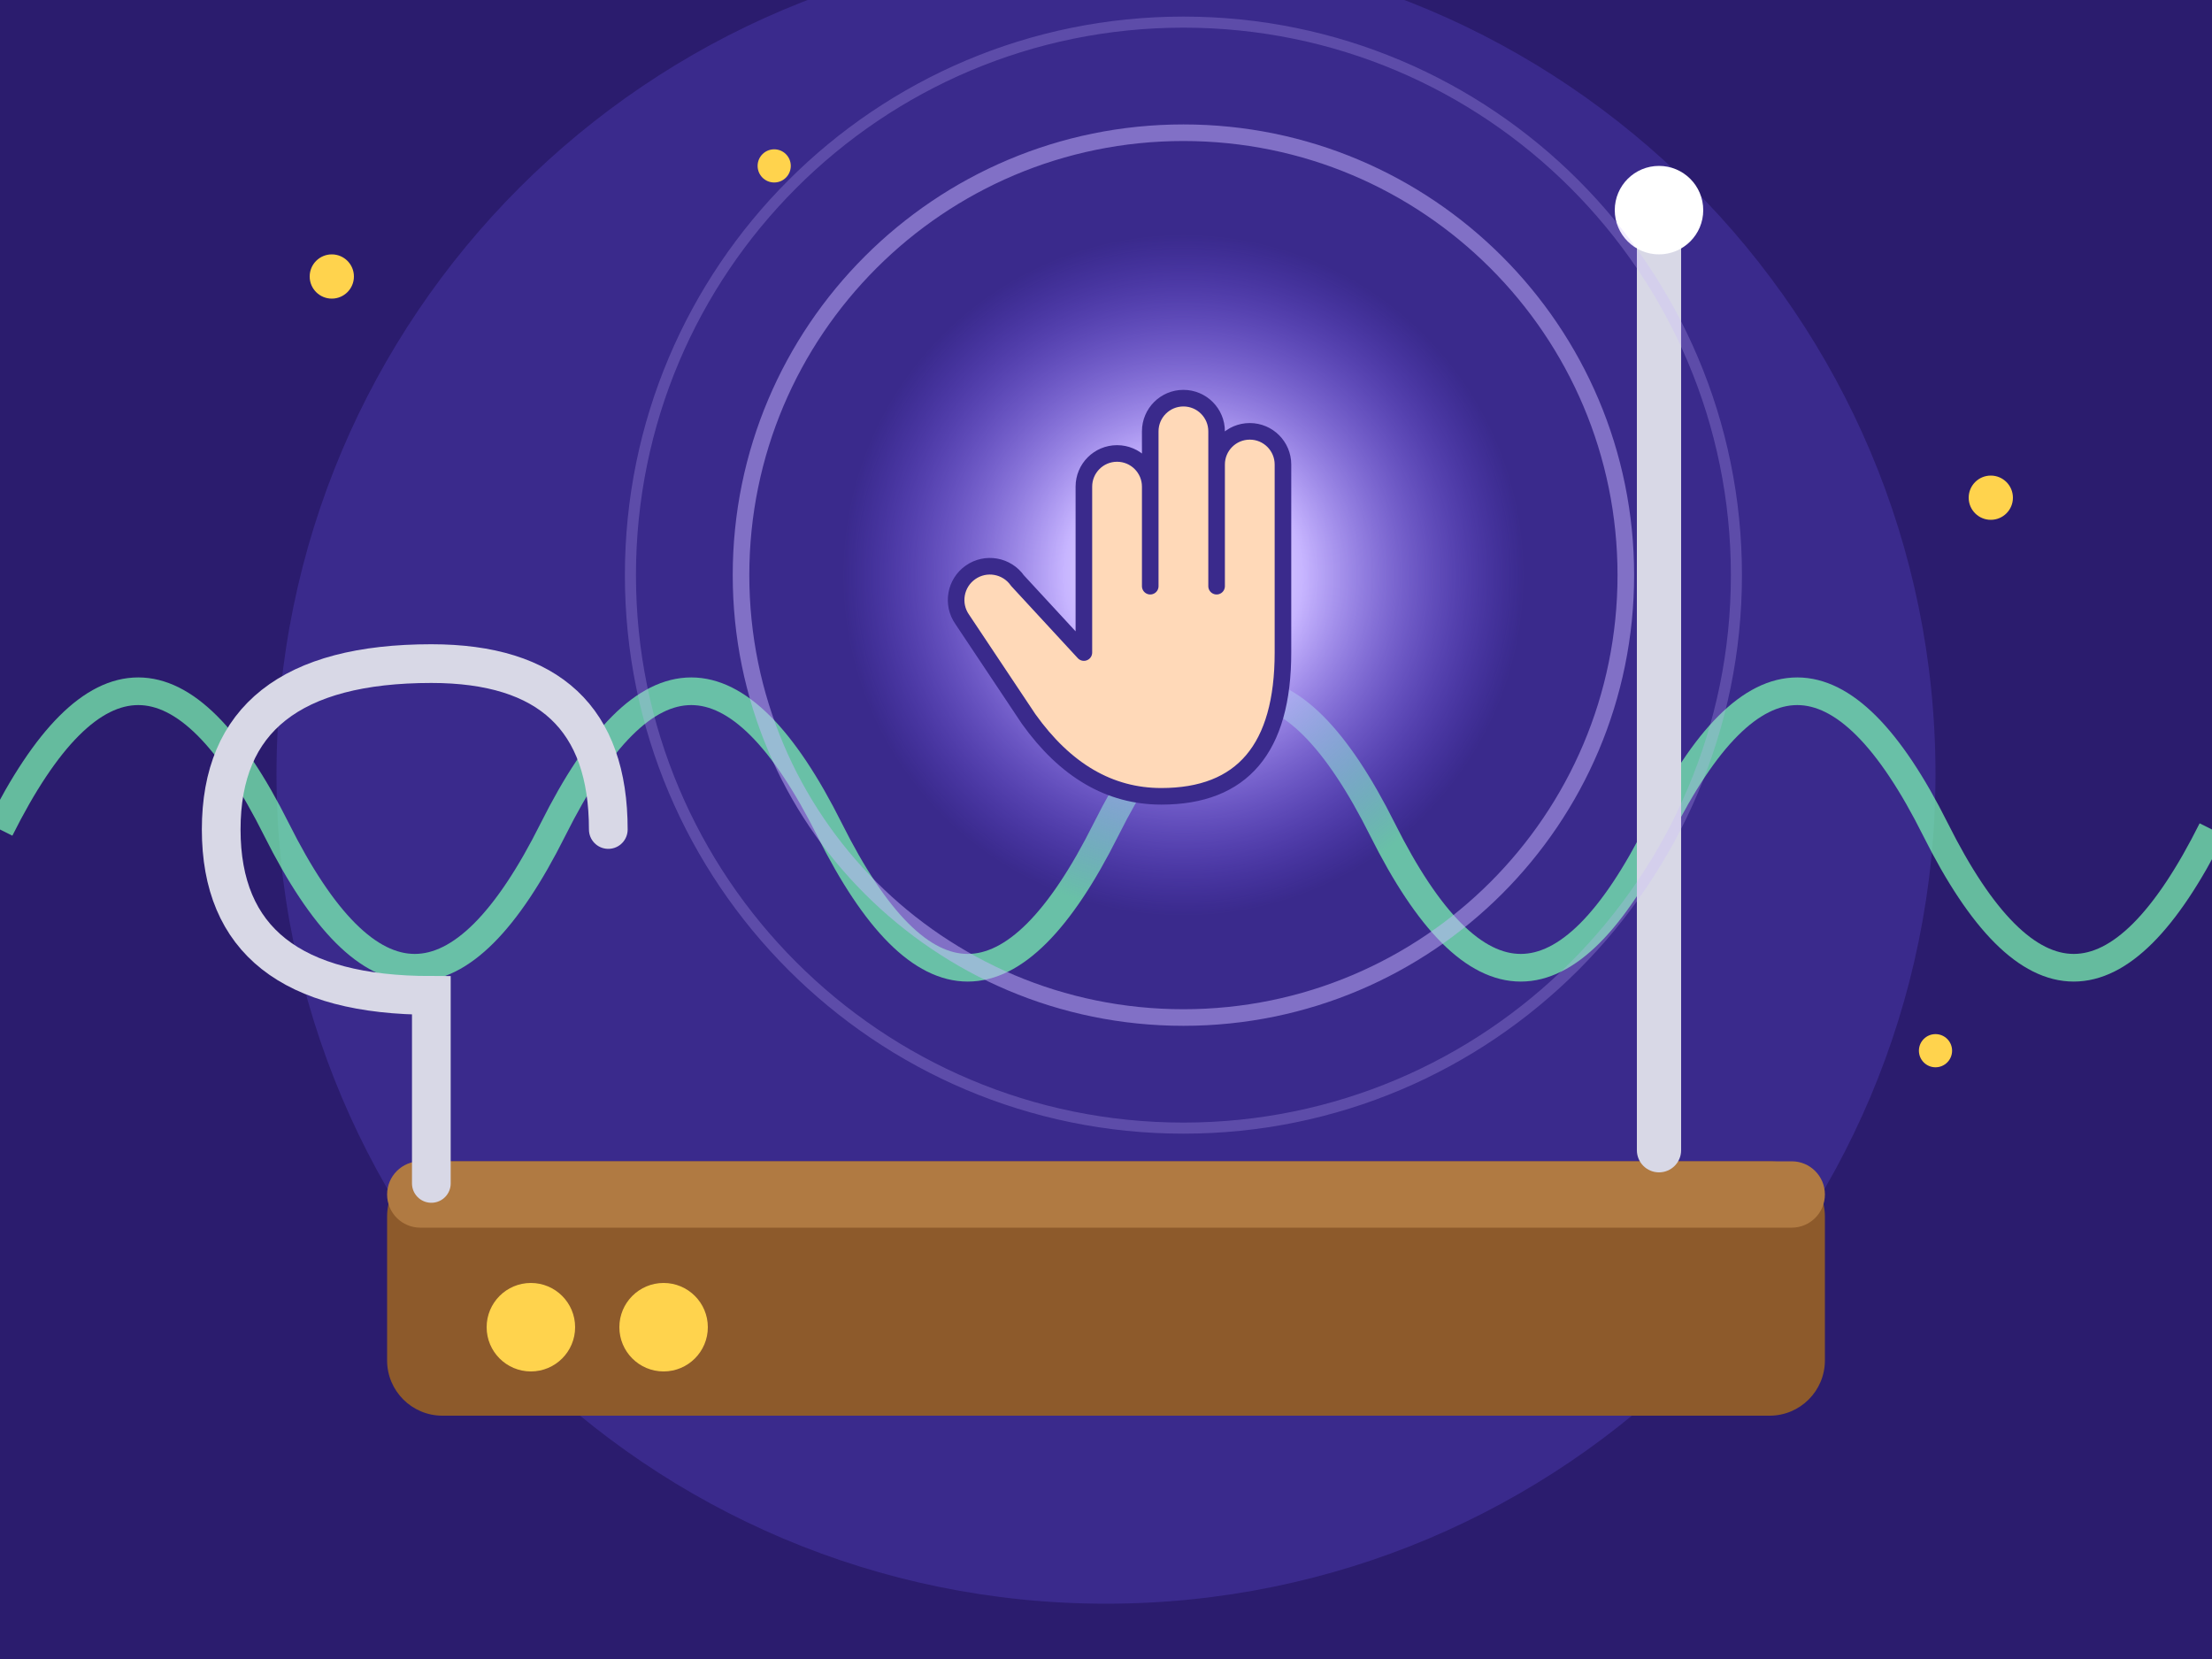
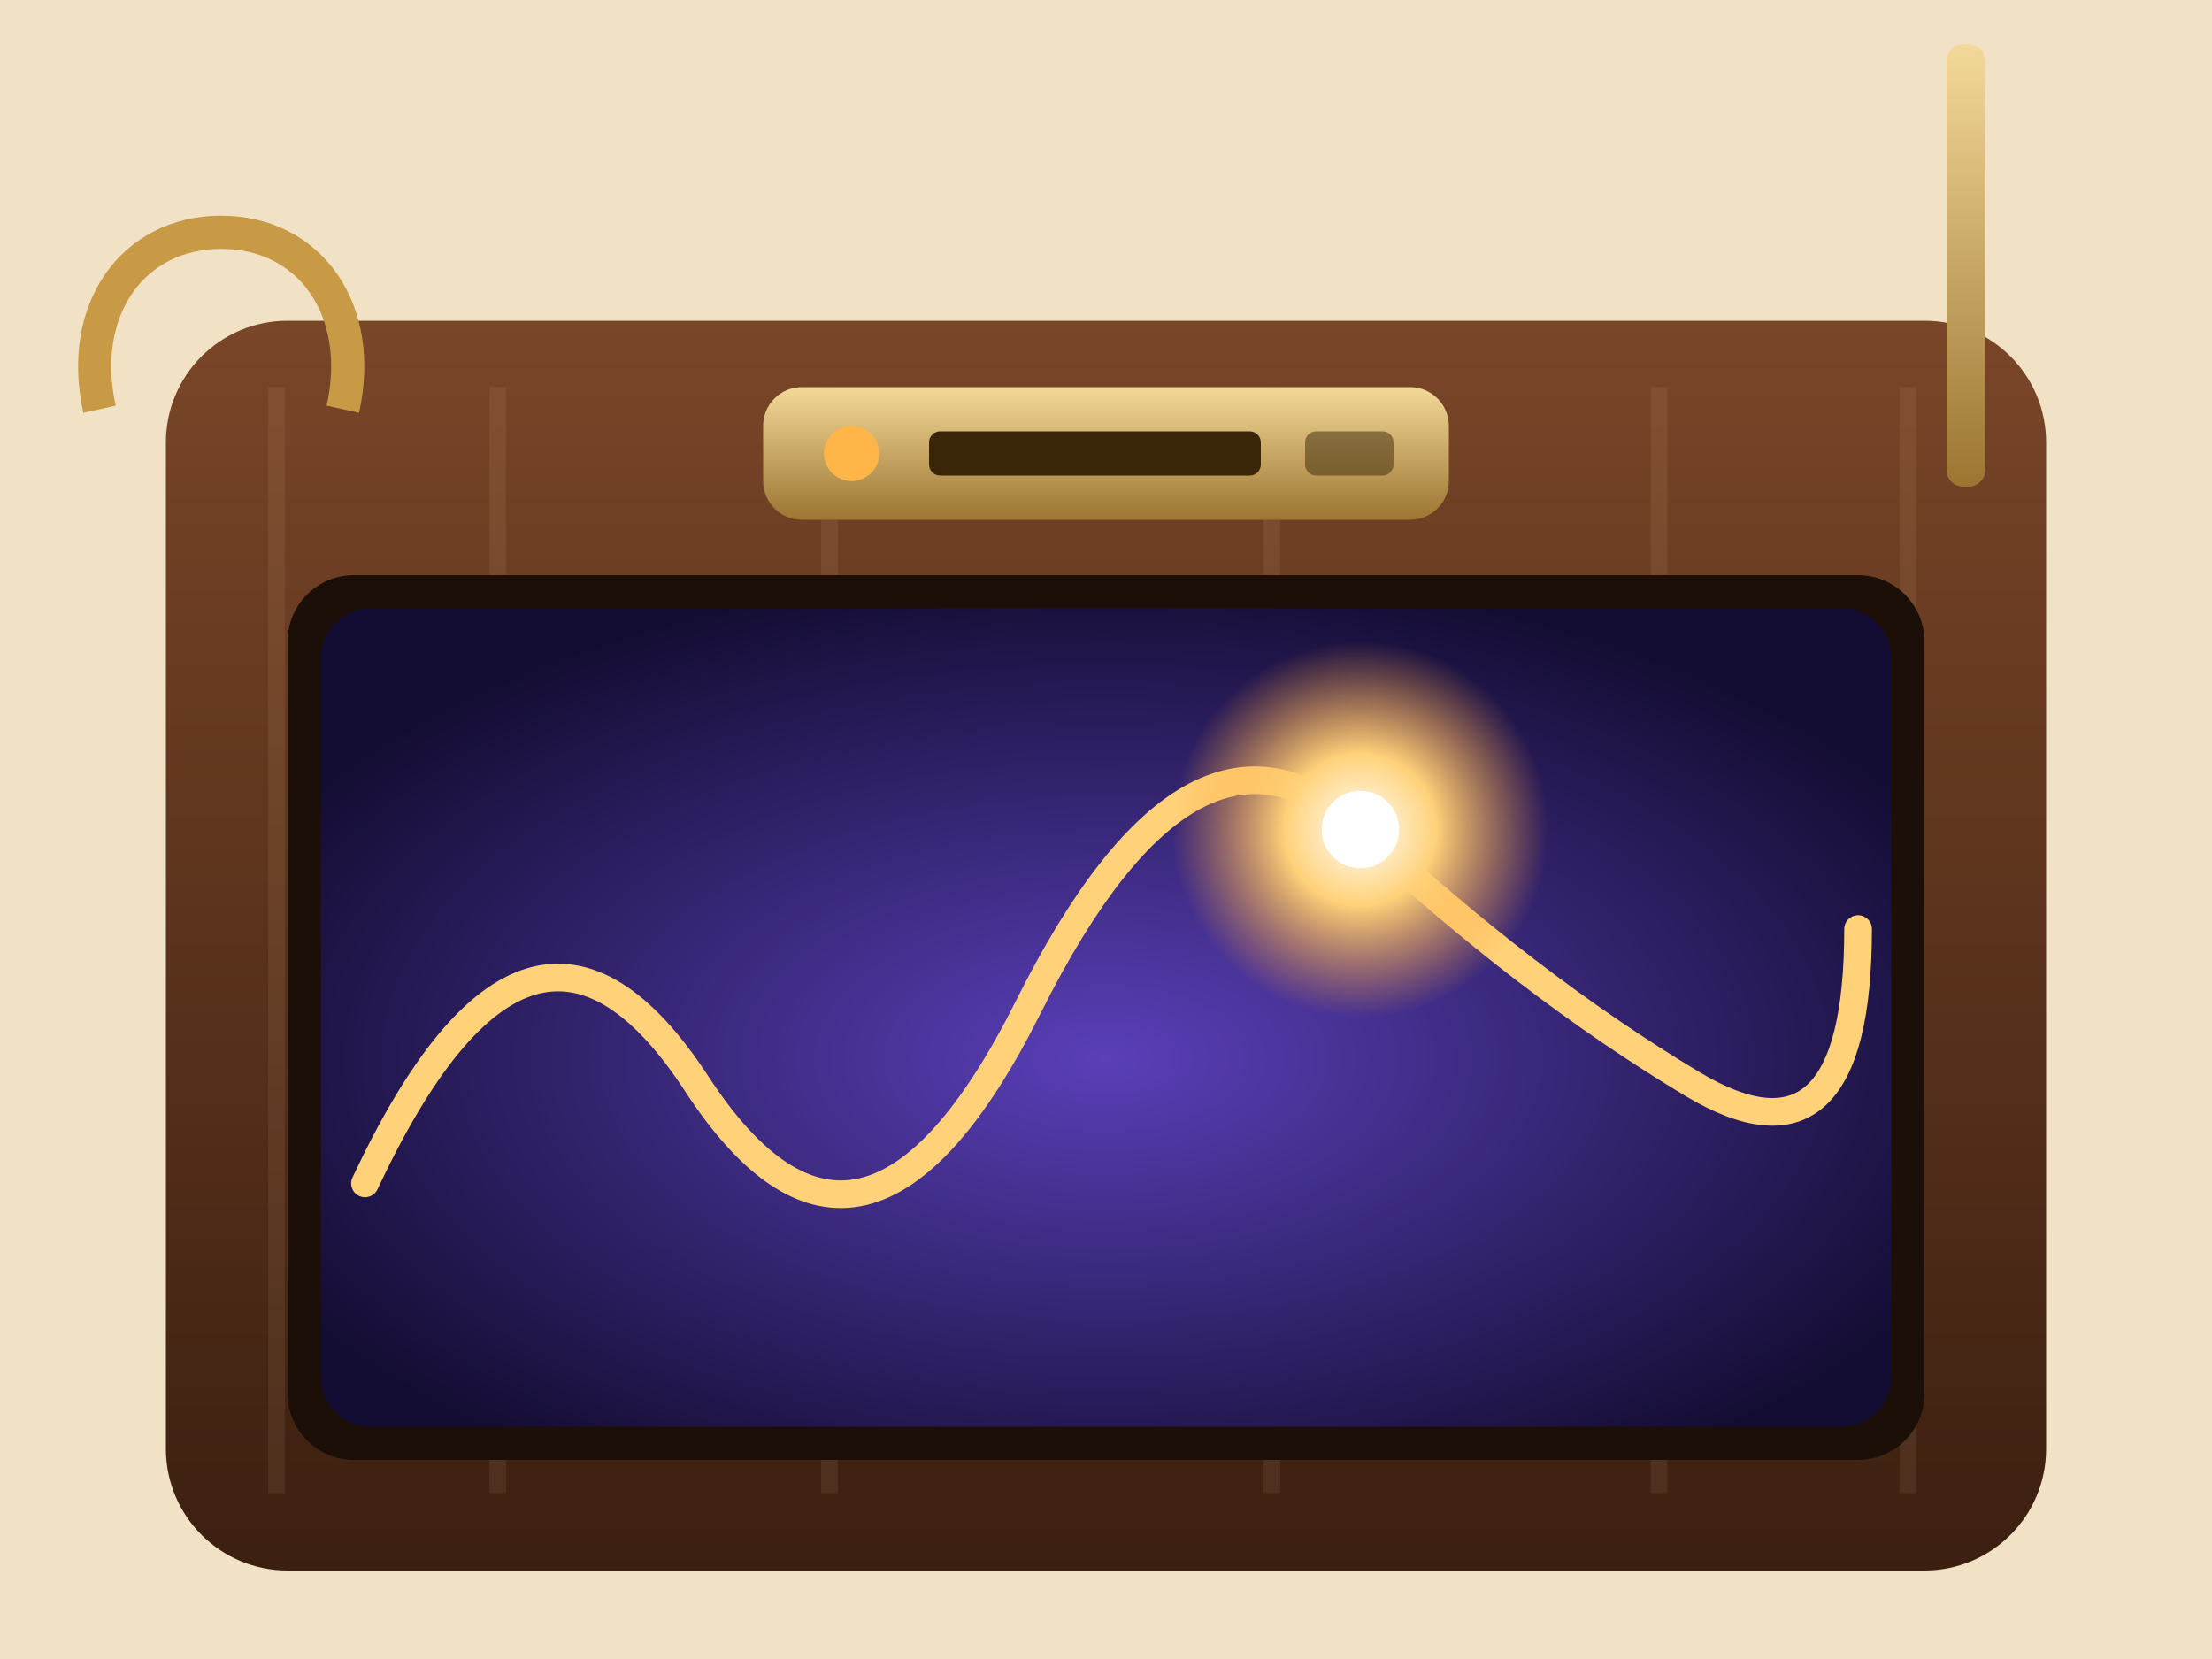
<svg xmlns="http://www.w3.org/2000/svg" viewBox="0 0 400 300">
  <defs>
+     <linearGradient id="w" x1="0" y1="0" x2="0" y2="1">
+       <stop offset="0" stop-color="#7a4628" />
+       <stop offset="1" stop-color="#3b1f10" />
+     </linearGradient>
+     <linearGradient id="b" x1="0" y1="0" x2="0" y2="1">
+       <stop offset="0" stop-color="#f3d999" />
+       <stop offset="1" stop-color="#9c7531" />
+     </linearGradient>
+     <radialGradient id="f" cx=".5" cy=".55" r=".6">
+       <stop offset="0" stop-color="#5a3fb8" />
+       <stop offset="1" stop-color="#140d33" />
+     </radialGradient>
    <radialGradient id="o">
      <stop offset="0" stop-color="#fff" />
-       <stop offset=".35" stop-color="#c7b5ff" />
-       <stop offset="1" stop-color="#7c5cff" stop-opacity="0" />
+       <stop offset=".4" stop-color="#ffd27a" />
+       <stop offset="1" stop-color="#ff9d2e" stop-opacity="0" />
    </radialGradient>
  </defs>
-   <rect width="400" height="300" fill="#2b1c6e" />
-   <circle cx="200" cy="140" r="150" fill="#3a2a8c" />
-   <path d="M0 150 Q25 100 50 150 T100 150 T150 150 T200 150 T250 150 T300 150 T350 150 T400 150" fill="none" stroke="#7dffb2" stroke-width="5" opacity=".7" />
-   <rect x="70" y="210" width="260" height="46" rx="10" fill="#8d5a2b" />
-   <rect x="70" y="210" width="260" height="12" rx="6" fill="#b07a42" />
-   <rect x="88" y="232" width="16" height="16" rx="8" fill="#ffd34d" />
-   <rect x="112" y="232" width="16" height="16" rx="8" fill="#ffd34d" />
-   <rect x="296" y="40" width="8" height="172" rx="4" fill="#d8d8e6" />
-   <circle cx="300" cy="38" r="8" fill="#ffffff" />
-   <path d="M78 214 V180 Q40 180 40 150 Q40 120 78 120 Q110 120 110 150" fill="none" stroke="#d8d8e6" stroke-width="7" stroke-linecap="round" />
-   <circle cx="214" cy="104" r="62" fill="url(#o)" />
-   <circle cx="214" cy="104" r="80" fill="none" stroke="#c7b5ff" stroke-width="3" opacity=".5" />
-   <circle cx="214" cy="104" r="100" fill="none" stroke="#c7b5ff" stroke-width="2" opacity=".25" />
-   <path d="M196 118 v-30 a6 6 0 0 1 12 0 v18 v-28 a6 6 0 0 1 12 0 v28 v-22 a6 6 0 0 1 12 0 v34 q0 26 -22 26 q-14 0 -24 -14 l-12 -18 a6 6 0 0 1 10 -7z" fill="#ffd9b8" stroke="#3a2a8c" stroke-width="3" stroke-linejoin="round" />
-   <g fill="#ffd34d">
-     <circle cx="60" cy="50" r="4" />
-     <circle cx="140" cy="30" r="3" />
-     <circle cx="360" cy="90" r="4" />
-     <circle cx="350" cy="190" r="3" />
+   <rect width="400" height="300" fill="#f1e2c6" />
+   <rect x="30" y="58" width="340" height="226" rx="22" fill="url(#w)" />
+   <g stroke="#ffdcaa" stroke-opacity=".08" stroke-width="3">
+     <path d="M50 70v200M90 70v200M150 70v200M230 70v200M300 70v200M345 70v200" />
  </g>
+   <rect x="52" y="104" width="296" height="160" rx="12" fill="#1c0f07" />
+   <rect x="58" y="110" width="284" height="148" rx="9" fill="url(#f)" />
+   <path d="M66 214 Q96 150 126 196 T186 182 T246 150 T306 196 T336 168" fill="none" stroke="#ffd27a" stroke-width="5" stroke-linecap="round" />
+   <circle cx="246" cy="150" r="34" fill="url(#o)" />
+   <circle cx="246" cy="150" r="7" fill="#fff" />
+   <rect x="138" y="70" width="124" height="24" rx="7" fill="url(#b)" />
+   <circle cx="154" cy="82" r="5" fill="#ffb547" />
+   <g fill="#3a2508">
+     <rect x="168" y="78" width="60" height="8" rx="2" />
+     <rect x="236" y="78" width="16" height="8" rx="2" opacity=".5" />
+   </g>
+   <rect x="352" y="8" width="7" height="80" rx="3" fill="url(#b)" />
+   <path d="M18 74 h40" stroke="url(#b)" stroke-width="7" stroke-linecap="round" />
+   <path d="M18 74 c-4 -18 6 -32 22 -32 c16 0 26 14 22 32" fill="none" stroke="#c99a46" stroke-width="6" />
</svg>
